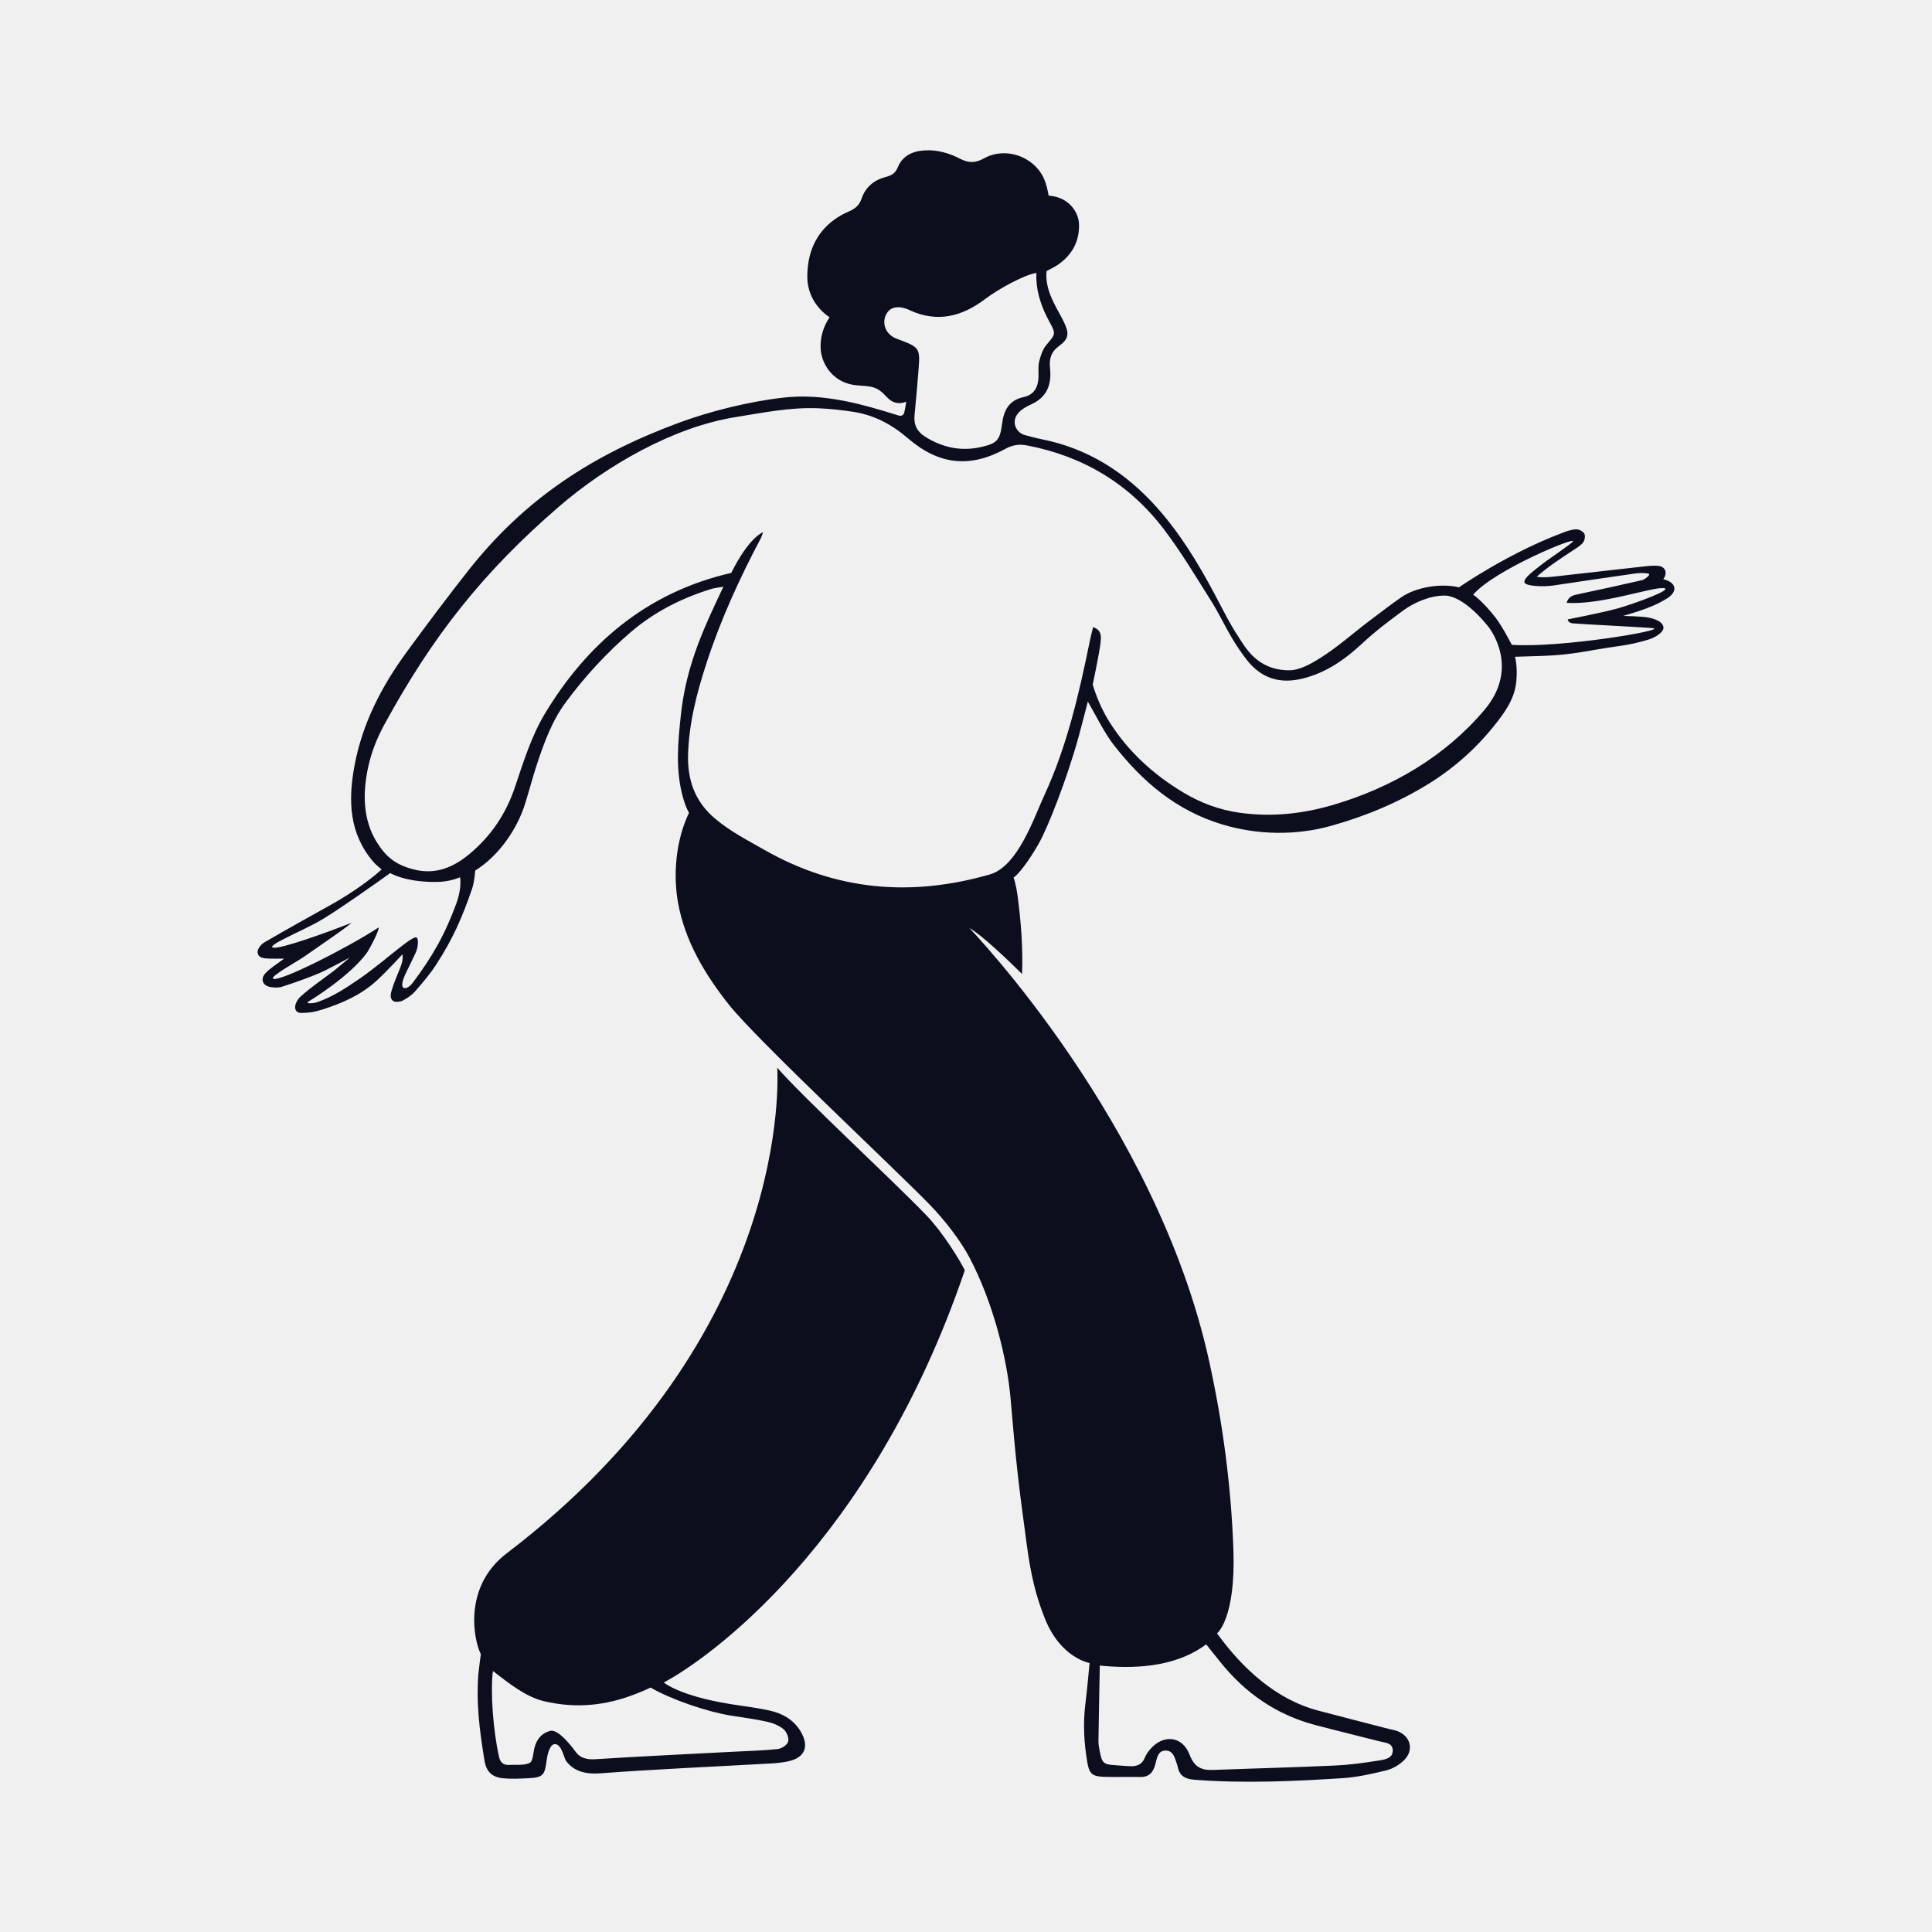
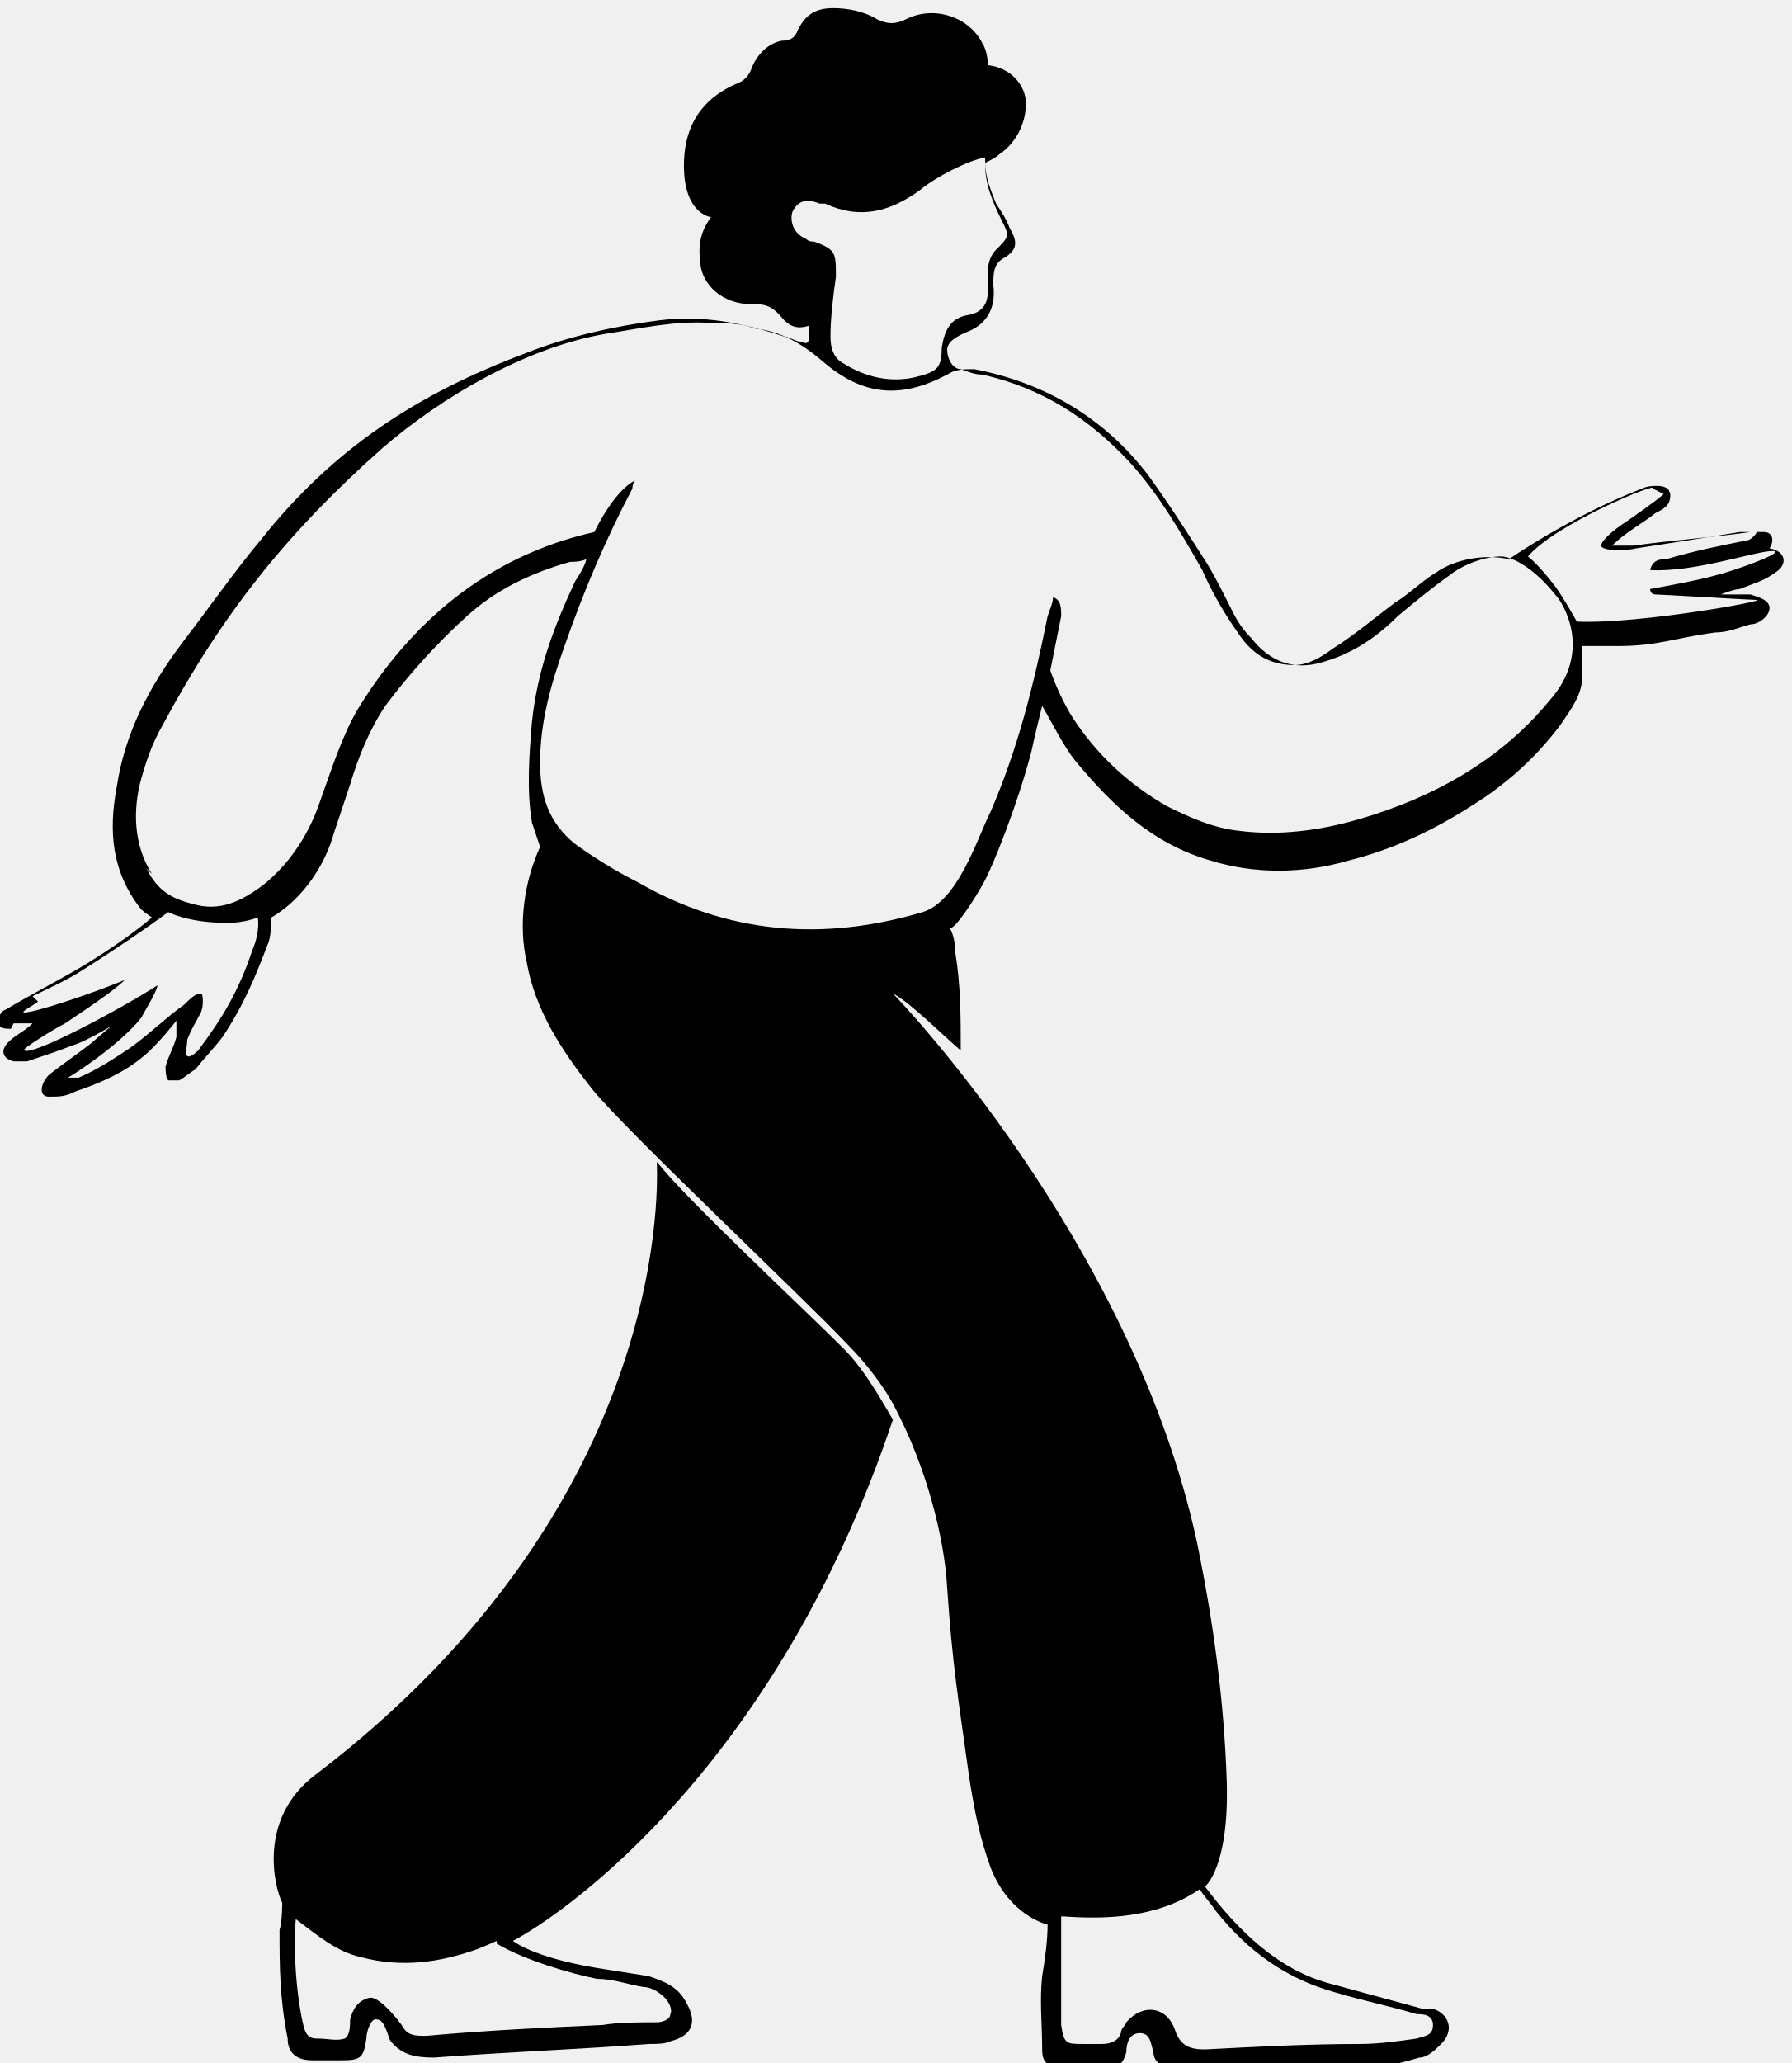
- <svg xmlns="http://www.w3.org/2000/svg" width="90" height="90" viewBox="0 0 90 90" fill="none">
-   <g clip-path="url(#clip0_49_1610)">
-     <path d="M50.676 32.68C50.676 32.68 50.376 33.853 50.241 34.34C49.692 36.317 48.818 38.531 48.403 39.272C47.989 40.012 47.425 40.777 47.215 40.876C47.215 40.876 47.326 41.153 47.406 41.756C47.568 42.987 47.657 44.184 47.611 45.371C46.913 44.682 45.751 43.571 45.158 43.23C45.262 43.35 53.881 52.284 56.327 63.406C56.963 66.297 57.351 69.219 57.456 72.175C57.572 75.42 56.694 76.087 56.694 76.087C57.863 77.705 59.424 79.162 61.402 79.685C62.507 79.977 63.615 80.259 64.722 80.546C64.85 80.579 64.982 80.598 65.105 80.645C65.705 80.878 65.877 81.512 65.424 81.979C65.204 82.205 64.889 82.392 64.586 82.468C63.906 82.637 63.211 82.792 62.514 82.836C60.232 82.981 57.947 83.083 55.659 82.909C55.221 82.876 54.947 82.743 54.862 82.298C54.858 82.277 54.849 82.244 54.842 82.225C54.736 81.941 54.685 81.561 54.318 81.548C53.919 81.534 53.894 81.939 53.81 82.224C53.703 82.592 53.505 82.79 53.106 82.78C52.534 82.765 51.962 82.791 51.391 82.769C50.881 82.751 50.738 82.614 50.652 82.103C50.5 81.202 50.445 80.297 50.56 79.383C50.641 78.748 50.693 78.109 50.757 77.47C50.757 77.47 49.423 77.247 48.684 75.42C48.256 74.36 48.025 73.374 47.845 72.058C47.451 69.185 47.324 68.083 47.08 65.189C46.92 63.291 46.258 60.647 45.154 58.566C44.745 57.795 44.018 56.85 43.339 56.147C41.763 54.515 35.242 48.43 33.949 46.794C32.846 45.397 31.91 43.855 31.585 42.05C31.346 40.718 31.489 39.126 32.096 37.864C32.096 37.864 31.922 37.591 31.77 36.975C31.47 35.764 31.586 34.531 31.718 33.3C31.925 31.38 32.528 29.823 33.341 28.091C33.62 27.496 33.698 27.331 33.698 27.331C33.554 27.353 33.263 27.396 33.132 27.436C31.751 27.865 30.481 28.503 29.374 29.455C28.247 30.424 27.246 31.514 26.361 32.708C25.721 33.571 25.353 34.575 25.018 35.587C24.817 36.197 24.654 36.821 24.463 37.435C24.119 38.546 23.295 39.832 22.137 40.553C22.137 40.553 22.104 41.078 21.989 41.41C21.518 42.772 21.104 43.721 20.317 44.938C20.03 45.381 19.682 45.787 19.334 46.185C19.178 46.363 18.964 46.503 18.754 46.614C18.636 46.677 18.417 46.686 18.341 46.645C18.157 46.545 18.192 46.317 18.232 46.177C18.341 45.796 18.509 45.431 18.652 45.059C18.719 44.885 18.782 44.708 18.746 44.457C18.746 44.457 17.996 45.277 17.51 45.715C16.788 46.364 15.922 46.74 15.015 47.028C14.694 47.129 14.488 47.176 14.055 47.188C13.623 47.2 13.684 46.711 14.014 46.413C14.506 45.969 15.061 45.602 15.585 45.199C15.717 45.098 16.294 44.606 16.294 44.606C16.294 44.606 15.223 45.188 14.869 45.336C14.304 45.573 13.723 45.774 13.141 45.965C12.981 46.018 12.789 46.01 12.618 45.984C12.229 45.926 12.105 45.6 12.382 45.317C12.609 45.085 12.896 44.914 13.236 44.656C12.939 44.656 12.719 44.664 12.499 44.654C12.277 44.644 12.004 44.621 12 44.344C11.998 44.196 12.164 43.989 12.309 43.904C13.317 43.315 14.336 42.747 15.357 42.181C16.146 41.744 17.077 41.135 17.778 40.503C17.778 40.503 17.509 40.284 17.403 40.161C16.265 38.842 16.213 37.311 16.508 35.699C16.872 33.711 17.774 31.973 18.949 30.369C19.89 29.083 20.845 27.807 21.832 26.557C24.487 23.195 27.64 21.174 31.601 19.702C33.104 19.143 34.956 18.692 36.527 18.519C38.102 18.347 39.633 18.684 41.138 19.136C41.376 19.207 41.614 19.28 41.882 19.362C41.985 19.394 42.094 19.333 42.121 19.227C42.178 19.003 42.214 18.714 42.214 18.714C41.91 18.835 41.592 18.802 41.319 18.504C40.837 17.974 40.615 18.008 39.919 17.95C38.851 17.861 38.306 17.018 38.238 16.336C38.176 15.701 38.383 15.171 38.645 14.777C38.645 14.777 37.608 14.173 37.608 12.89C37.608 11.094 38.637 10.238 39.538 9.853C39.846 9.721 40.031 9.562 40.143 9.234C40.319 8.722 40.714 8.39 41.232 8.253C41.504 8.181 41.699 8.097 41.818 7.803C42.042 7.249 42.516 7.037 43.084 7.005C43.672 6.971 44.219 7.134 44.733 7.399C45.119 7.599 45.445 7.598 45.843 7.375C46.818 6.831 48.117 7.264 48.607 8.268C48.776 8.614 48.849 9.115 48.849 9.115C49.756 9.164 50.256 9.857 50.266 10.466C50.28 11.261 49.935 11.877 49.293 12.325C49.133 12.437 48.951 12.517 48.756 12.624C48.691 13.171 48.873 13.664 49.108 14.142C49.254 14.44 49.43 14.724 49.571 15.024C49.817 15.547 49.788 15.787 49.334 16.118C48.957 16.393 48.869 16.72 48.915 17.154C48.995 17.903 48.782 18.497 48.038 18.836C47.6 19.035 47.345 19.252 47.282 19.537C47.212 19.86 47.419 20.178 47.735 20.265C47.993 20.335 48.257 20.408 48.525 20.461C50.681 20.889 52.434 22.007 53.889 23.637C54.973 24.849 55.81 26.229 56.574 27.66C56.939 28.343 57.278 29.047 57.706 29.689C57.994 30.12 58.548 31.218 60.043 31.225C60.544 31.228 61.076 30.919 61.491 30.66C62.327 30.135 63.003 29.516 63.794 28.921C64.269 28.564 64.806 28.146 65.295 27.811C65.954 27.359 67.112 27.156 67.966 27.36C67.966 27.36 70.272 25.748 72.886 24.784C73.066 24.717 73.267 24.654 73.457 24.66C73.582 24.665 73.763 24.767 73.81 24.874C73.858 24.984 73.817 25.193 73.735 25.287C73.593 25.448 73.393 25.561 73.21 25.682C72.662 26.044 72.112 26.401 71.588 26.864C71.588 26.864 71.777 26.929 72.387 26.86C73.827 26.698 75.268 26.534 76.708 26.373C76.882 26.354 77.061 26.342 77.235 26.358C77.609 26.39 77.683 26.722 77.481 26.98C78.088 27.127 78.186 27.548 77.649 27.881C77.244 28.133 76.861 28.293 76.331 28.471C76.151 28.531 75.618 28.691 75.618 28.691C75.618 28.691 76.457 28.71 76.747 28.761C77.059 28.816 77.451 28.946 77.49 29.214C77.524 29.446 77.096 29.703 76.795 29.794C76.355 29.927 75.901 30.031 75.446 30.093C73.944 30.298 73.342 30.505 71.827 30.556C71.056 30.581 70.572 30.595 70.572 30.595C70.572 30.595 70.703 31.024 70.637 31.723C70.571 32.426 70.261 32.951 69.814 33.54C68.907 34.734 67.816 35.731 66.549 36.514C65.137 37.388 63.612 38.021 62.017 38.468C60.354 38.935 58.559 38.896 56.929 38.403C54.82 37.765 53.233 36.438 51.879 34.696C51.451 34.145 51.083 33.389 50.676 32.68V32.68ZM35.548 24.788C35.512 24.884 35.487 24.987 35.44 25.077C34.454 26.938 33.58 28.846 32.923 30.856C32.466 32.255 32.096 33.665 32.053 35.143C32.019 36.335 32.367 37.343 33.322 38.144C34.027 38.736 34.821 39.141 35.605 39.588C38.948 41.495 42.443 41.79 46.114 40.734C47.42 40.358 48.176 38.068 48.641 37.065C49.701 34.778 50.263 32.333 50.765 29.873C50.807 29.665 50.862 29.459 50.919 29.215C51.303 29.348 51.304 29.598 51.269 29.931C51.22 30.393 50.904 31.891 50.904 31.891C50.904 31.891 51.141 32.767 51.671 33.613C52.544 35.008 53.741 36.092 55.139 36.927C55.933 37.401 56.8 37.727 57.732 37.859C59.218 38.069 60.666 37.918 62.1 37.496C64.844 36.689 67.329 35.23 69.152 33.07C70.711 31.224 69.586 29.501 69.307 29.16C68.466 28.131 67.746 27.744 67.3 27.744C66.648 27.742 65.904 28.043 65.356 28.447C64.72 28.917 64.082 29.393 63.505 29.932C62.684 30.698 61.812 31.326 60.703 31.605C59.619 31.878 58.749 31.601 58.068 30.724C57.812 30.393 57.577 30.041 57.364 29.68C57.038 29.127 56.765 28.54 56.423 27.999C55.714 26.877 55.033 25.73 54.234 24.676C52.619 22.545 50.466 21.252 47.847 20.751C47.478 20.68 47.169 20.726 46.84 20.907C45.187 21.814 43.736 21.662 42.286 20.411C41.547 19.774 40.724 19.337 39.765 19.187C39.224 19.103 38.675 19.043 38.128 19.019C36.822 18.963 35.549 19.224 34.267 19.43C31.36 19.895 28.261 21.681 26.03 23.608C22.5 26.656 20.144 29.642 17.902 33.758C17.559 34.388 17.301 35.04 17.15 35.737C16.901 36.88 16.88 38.164 17.559 39.243C18.008 39.956 18.464 40.293 19.275 40.502C20.289 40.764 21.136 40.402 21.896 39.761C22.88 38.932 23.569 37.913 23.987 36.671C24.382 35.499 24.758 34.281 25.389 33.235C27.288 30.084 30.046 27.608 34.065 26.688C34.065 26.688 34.788 25.153 35.548 24.788L35.548 24.788ZM56.188 76.6C54.674 77.727 52.68 77.729 51.233 77.59C51.21 78.793 51.187 79.944 51.17 81.096C51.168 81.25 51.196 81.406 51.225 81.558C51.339 82.147 51.401 82.197 51.989 82.232C52.209 82.246 52.428 82.271 52.647 82.278C52.955 82.289 53.204 82.201 53.331 81.877C53.387 81.735 53.48 81.603 53.58 81.487C54.194 80.771 55.086 80.865 55.419 81.747C55.637 82.323 55.973 82.472 56.511 82.451C58.4 82.379 60.29 82.333 62.178 82.246C62.878 82.214 63.578 82.117 64.27 82.005C64.529 81.962 64.899 81.903 64.879 81.52C64.861 81.18 64.519 81.184 64.273 81.121C63.273 80.864 62.268 80.622 61.27 80.358C59.462 79.881 57.999 78.869 56.833 77.406C56.627 77.149 56.422 76.892 56.188 76.6H56.188ZM48.283 12.714C47.741 12.79 46.53 13.447 45.902 13.922C44.811 14.748 43.676 15.041 42.391 14.457C42.331 14.429 42.272 14.399 42.209 14.379C41.736 14.224 41.403 14.337 41.247 14.723C41.109 15.064 41.233 15.531 41.699 15.749C41.798 15.795 41.904 15.827 42.007 15.866C42.808 16.174 42.865 16.261 42.795 17.149C42.737 17.879 42.677 18.609 42.603 19.337C42.557 19.785 42.718 20.104 43.095 20.342C43.897 20.848 44.755 21.033 45.681 20.829C46.441 20.661 46.583 20.515 46.682 19.733C46.762 19.097 47.016 18.641 47.681 18.498C48.167 18.393 48.357 18.046 48.377 17.576C48.388 17.333 48.352 17.079 48.408 16.847C48.474 16.578 48.565 16.283 48.737 16.077C49.166 15.565 49.205 15.573 48.892 15C48.546 14.368 48.306 13.713 48.276 12.985C48.272 12.882 48.283 12.714 48.283 12.714V12.714ZM14.382 46.647C14.193 46.755 14.543 46.769 14.815 46.672C15.532 46.416 16.113 46.024 16.709 45.62C17.418 45.138 18.067 44.567 18.749 44.044C18.93 43.905 19.181 43.714 19.349 43.665C19.517 43.617 19.49 44.107 19.376 44.354C19.163 44.815 19.105 44.918 18.885 45.376C18.787 45.58 18.664 45.939 18.797 46.015C18.931 46.092 19.146 45.891 19.209 45.807C20.142 44.562 20.715 43.561 21.254 42.097C21.534 41.338 21.43 40.865 21.43 40.865C21.43 40.865 20.994 41.074 20.369 41.084C18.87 41.107 18.181 40.67 18.181 40.67C17.377 41.244 15.94 42.261 15.098 42.777C14.501 43.144 13.847 43.417 13.223 43.741C13.111 43.799 12.5 44.1 12.725 44.145C13.072 44.215 15.17 43.463 16.379 42.986C16.043 43.279 15.356 43.733 14.178 44.558C13.842 44.792 12.551 45.496 12.725 45.593C13.018 45.758 16.217 44.138 17.645 43.2C17.645 43.411 17.191 44.251 17.076 44.406C16.294 45.464 14.57 46.539 14.382 46.647ZM70.426 30.039C72.723 30.188 77.608 29.36 77.017 29.265C76.79 29.229 73.519 29.068 73.271 29.039C73.022 29.009 73.037 28.851 73.037 28.851C73.037 28.851 74.658 28.541 75.398 28.331C76.153 28.115 78.057 27.423 77.471 27.395C76.885 27.366 74.574 28.188 72.979 28.083C73.07 27.767 73.295 27.727 73.539 27.676C74.527 27.469 75.513 27.25 76.497 27.025C76.608 27 76.933 26.757 76.794 26.723C76.655 26.688 76.387 26.685 76.189 26.713C74.906 26.893 73.625 27.086 72.344 27.277C71.91 27.342 71.082 27.312 71.018 27.139C70.943 26.937 71.509 26.55 71.788 26.32C72.07 26.087 73.096 25.414 73.263 25.236C73.559 24.923 69.596 26.552 68.626 27.704C68.626 27.704 69.037 27.964 69.671 28.774C69.969 29.155 70.426 30.039 70.426 30.039ZM36.207 49.739C37.466 51.181 41.479 54.878 43.146 56.605C43.904 57.389 44.686 58.657 44.945 59.172C40.574 72.024 32.865 77.35 30.923 78.376C30.923 78.376 31.609 78.984 33.974 79.374C34.602 79.478 35.238 79.547 35.858 79.686C36.451 79.818 36.969 80.107 37.298 80.659C37.71 81.352 37.5 81.878 36.728 82.048C36.45 82.109 36.163 82.135 35.879 82.151C33.245 82.3 30.61 82.411 27.98 82.607C27.266 82.66 26.736 82.518 26.369 82.031C26.279 81.91 26.183 81.325 25.904 81.254C25.625 81.184 25.504 81.703 25.466 82C25.374 82.718 25.291 82.806 24.562 82.839C24.19 82.856 23.813 82.876 23.444 82.84C22.915 82.788 22.653 82.535 22.567 82.003C22.324 80.511 22.186 79.336 22.28 78.011C22.302 77.781 22.399 77.056 22.399 77.056C22.088 76.464 21.533 73.938 23.604 72.36C36.96 62.188 36.226 50.042 36.207 49.739ZM22.962 77.842C22.836 78.817 22.974 80.635 23.249 81.85C23.306 82.105 23.457 82.232 23.716 82.217C24.041 82.198 24.404 82.253 24.677 82.121C24.829 82.048 24.836 81.66 24.9 81.412C25.003 81.014 25.238 80.732 25.631 80.63C26.04 80.524 26.764 81.534 26.811 81.6C27.018 81.891 27.323 81.977 27.738 81.951C29.889 81.814 32.041 81.714 34.193 81.601C34.873 81.565 35.556 81.55 36.233 81.477C36.413 81.457 36.674 81.285 36.716 81.131C36.762 80.967 36.647 80.676 36.506 80.558C36.296 80.383 36.011 80.266 35.74 80.206C35.183 80.082 34.615 80.009 34.05 79.919C32.96 79.747 31.271 79.173 30.305 78.612C30.305 78.612 30.079 78.728 29.628 78.905C28.225 79.458 26.829 79.599 25.346 79.249C24.5 79.049 23.754 78.451 22.962 77.842L22.962 77.842Z" fill="#0C0E1E" />
-   </g>
-   <defs>
-     <clipPath id="clip0_49_1610">
-       <rect width="66" height="76" fill="white" transform="translate(12 7)" />
-     </clipPath>
-   </defs>
+ <svg xmlns="http://www.w3.org/2000/svg" id="Calque_1" version="1.1" viewBox="0 0 66 76">
+   <path d="M11.6,65.4c-2.1,1.6-1.5,4.1-1.2,4.7,0,0,0,.7-.1,1,0,1.3,0,2.5.3,4,0,.5.3.8.9.8.4,0,.7,0,1.1,0,.7,0,.8-.1.9-.8,0-.3.2-.8.4-.7.3,0,.4.7.5.8.4.5.9.6,1.6.6,2.6-.2,5.3-.3,7.9-.5.3,0,.6,0,.8-.1.8-.2,1-.7.6-1.4-.3-.6-.8-.8-1.4-1-.6-.1-1.3-.2-1.9-.3-2.4-.4-3.1-1-3.1-1,1.9-1,9.7-6.4,14-19.2-.3-.5-1-1.8-1.8-2.6-1.7-1.7-5.7-5.4-6.9-6.9,0,.3.8,12.4-12.6,22.6ZM18.3,71.6c1,.6,2.7,1.1,3.7,1.3.6,0,1.1.2,1.7.3.3,0,.6.2.8.4.1.1.3.4.2.6,0,.2-.3.3-.5.3-.7,0-1.4,0-2,.1-2.2.1-4.3.2-6.5.4-.4,0-.7,0-.9-.4,0,0-.8-1.1-1.2-1-.4.1-.6.4-.7.8,0,.2,0,.6-.2.7-.3.1-.6,0-1,0-.3,0-.4-.1-.5-.4-.3-1.2-.4-3-.3-4h0c.8.6,1.5,1.2,2.4,1.4,1.5.4,2.9.2,4.3-.3.5-.2.7-.3.7-.3Z" />
+   <path d="M.5,37.7c.2,0,.4,0,.7,0-.3.3-.6.4-.9.7-.3.3-.2.6.2.7.2,0,.4,0,.5,0,.6-.2,1.2-.4,1.7-.6.4-.1,1.4-.7,1.4-.7,0,0-.6.5-.7.6-.5.4-1.1.8-1.6,1.2-.3.3-.4.8,0,.8.4,0,.6,0,1-.2.9-.3,1.8-.7,2.5-1.3.5-.4,1.2-1.3,1.2-1.3,0,.3,0,.4,0,.6-.1.4-.3.7-.4,1.1,0,.1,0,.4.1.5,0,0,.3,0,.4,0,.2-.1.4-.3.6-.4.3-.4.7-.8,1-1.2.8-1.2,1.2-2.2,1.7-3.5.1-.3.1-.9.1-.9,1.2-.7,2-2,2.3-3.1.2-.6.4-1.2.6-1.8.3-1,.7-2,1.3-2.9.9-1.2,1.9-2.3,3-3.3,1.1-1,2.4-1.6,3.8-2,.1,0,.4,0,.6-.1,0,0,0,.2-.4.8-.8,1.7-1.4,3.3-1.6,5.2-.1,1.2-.2,2.5,0,3.7.2.6.3.9.3.9-.6,1.3-.8,2.9-.5,4.2.3,1.8,1.3,3.3,2.4,4.7,1.3,1.6,7.8,7.7,9.4,9.4.7.7,1.4,1.6,1.8,2.4,1.1,2.1,1.8,4.7,1.9,6.6.2,2.9.4,4,.8,6.9.2,1.3.4,2.3.8,3.4.7,1.8,2.1,2.1,2.1,2.1,0,.6-.1,1.3-.2,1.9-.1.9,0,1.8,0,2.7,0,.5.2.6.7.7.6,0,1.1,0,1.7,0,.4,0,.6-.2.7-.6,0-.3.1-.7.5-.7.4,0,.4.4.5.7,0,0,0,0,0,0,0,.4.4.6.8.6,2.3.2,4.6,0,6.9,0,.7,0,1.4-.2,2.1-.4.3,0,.6-.3.8-.5.5-.5.3-1.1-.3-1.3-.1,0-.3,0-.4,0-1.1-.3-2.2-.6-3.3-.9-2-.5-3.5-2-4.7-3.6,0,0,.9-.7.8-3.9-.1-3-.5-5.9-1.1-8.8-2.4-11.1-11.1-20.1-11.2-20.2.6.3,1.8,1.5,2.5,2.1,0-1.2,0-2.4-.2-3.6,0-.6-.2-.9-.2-.9.2,0,.8-.9,1.2-1.6.4-.7,1.3-3,1.8-4.9.1-.5.4-1.7.4-1.7h0c.4.7.8,1.5,1.2,2,1.4,1.7,2.9,3.1,5,3.7,1.6.5,3.4.5,5.1,0,1.6-.4,3.1-1.1,4.5-2,1.3-.8,2.4-1.8,3.3-3,.4-.6.8-1.1.8-1.8,0-.7,0-1.1,0-1.1,0,0,.5,0,1.3,0,1.5,0,2.1-.3,3.6-.5.5,0,.9-.2,1.3-.3.3,0,.7-.3.7-.6,0-.3-.4-.4-.7-.5-.3,0-1.1,0-1.1,0,0,0,.5-.2.7-.2.5-.2.9-.3,1.3-.6.5-.3.4-.8-.2-.9.2-.3.1-.6-.2-.6-.2,0-.4,0-.5,0-1.4.2-2.9.3-4.3.5-.6,0-.8,0-.8,0,.5-.5,1.1-.8,1.6-1.2.2-.1.4-.2.5-.4,0,0,.1-.3,0-.4,0-.1-.2-.2-.4-.2-.2,0-.4,0-.6.1-2.6,1-4.9,2.6-4.9,2.6-.9-.2-2,0-2.7.5-.5.3-1,.8-1.5,1.1-.8.6-1.5,1.2-2.3,1.7-.4.3-.9.6-1.4.6-1.5,0-2-1.1-2.3-1.5-.4-.6-.8-1.3-1.1-2-.8-1.4-1.6-2.8-2.7-4-1.5-1.6-3.2-2.7-5.4-3.2-.3,0-.5-.1-.8-.2-.3,0-.5-.4-.5-.7,0-.3.3-.5.8-.7.7-.3,1-.9.9-1.7,0-.4,0-.8.4-1,.5-.3.5-.6.2-1.1-.1-.3-.3-.6-.5-.9-.2-.5-.4-1-.4-1.5.2-.1.4-.2.5-.3.6-.4,1-1.1,1-1.9,0-.6-.5-1.3-1.4-1.4,0,0,0-.5-.2-.8-.5-1-1.8-1.4-2.8-.9-.4.2-.7.2-1.1,0-.5-.3-1.1-.4-1.6-.4-.6,0-1,.2-1.3.8-.1.3-.3.4-.6.4-.5.1-.9.5-1.1,1-.1.3-.3.5-.6.6-.9.4-1.9,1.2-1.9,3s1,1.9,1,1.9c-.3.4-.5.9-.4,1.6,0,.7.6,1.5,1.7,1.6.7,0,.9,0,1.4.6.3.3.6.3.9.2,0,0,0,.3,0,.5,0,.1-.1.2-.2.1-.3,0-.5-.2-.7-.2-1.5-.5-3-.8-4.6-.6-1.6.2-3.4.6-4.9,1.2-4,1.5-7.1,3.5-9.8,6.9-1,1.2-1.9,2.5-2.9,3.8-1.2,1.6-2.1,3.3-2.4,5.3-.3,1.6-.2,3.1.9,4.5.1.1.4.3.4.3-.7.6-1.6,1.2-2.4,1.7-1,.6-2,1.1-3,1.7-.1,0-.3.3-.3.4,0,.3.3.3.5.3ZM39.2,70.6c1.4.1,3.4.1,5-1,.2.3.4.5.6.8,1.2,1.5,2.6,2.5,4.4,3,1,.3,2,.5,3,.8.2,0,.6,0,.6.4,0,.4-.3.4-.6.5-.7.1-1.4.2-2.1.2-1.9,0-3.8.1-5.7.2-.5,0-.9-.1-1.1-.7-.3-.9-1.2-1-1.8-.3,0,.1-.2.2-.2.4-.1.3-.4.4-.7.4-.2,0-.4,0-.7,0-.6,0-.7,0-.8-.7,0-.2,0-.3,0-.5,0-1.2,0-2.3,0-3.5ZM61.3,18.2c-.2.2-1.2.9-1.5,1.1-.3.2-.8.6-.8.8,0,.2.9.2,1.3.1,1.3-.2,2.6-.4,3.8-.6.2,0,.5,0,.6,0,.1,0-.2.3-.3.3-1,.2-2,.4-3,.7-.2,0-.5,0-.6.4,1.6.1,3.9-.7,4.5-.7.6,0-1.3.7-2.1.9-.7.2-2.4.5-2.4.5,0,0,0,.2.2.2.2,0,3.5.2,3.7.2.6,0-4.3.9-6.6.8,0,0-.5-.9-.8-1.3-.6-.8-1-1.1-1-1.1,1-1.2,4.9-2.8,4.6-2.5ZM30,8.9c-.1,0-.2,0-.3-.1-.5-.2-.6-.7-.5-1,.2-.4.5-.5,1-.3,0,0,.1,0,.2,0,1.3.6,2.4.3,3.5-.5.6-.5,1.8-1.1,2.4-1.2,0,0,0,.2,0,.3,0,.7.3,1.4.6,2,.3.6.3.6-.2,1.1-.2.2-.3.5-.3.8,0,.2,0,.5,0,.7,0,.5-.2.8-.7.9-.7.1-.9.6-1,1.2,0,.8-.2.9-1,1.1-.9.2-1.8,0-2.6-.5-.4-.2-.5-.6-.5-1,0-.7.1-1.5.2-2.2,0-.9,0-1-.8-1.3ZM5.6,32.2c-.7-1.1-.7-2.4-.4-3.5.2-.7.4-1.3.8-2,2.2-4.1,4.6-7.1,8.1-10.2,2.2-1.9,5.3-3.7,8.2-4.2,1.3-.2,2.6-.5,3.9-.4.5,0,1.1,0,1.6.2,1,.1,1.8.6,2.5,1.2,1.5,1.3,2.9,1.4,4.6.5.3-.2.6-.2,1-.2,2.6.5,4.8,1.8,6.4,3.9.8,1.1,1.5,2.2,2.2,3.3.3.5.6,1.1.9,1.7.2.4.4.7.7,1,.7.9,1.6,1.2,2.6.9,1.1-.3,2-.9,2.8-1.7.6-.5,1.2-1,1.9-1.5.5-.4,1.3-.7,1.9-.7.4,0,1.2.4,2,1.4.3.3,1.4,2.1-.2,3.9-1.8,2.2-4.3,3.6-7.1,4.4-1.4.4-2.9.6-4.4.4-.9-.1-1.8-.5-2.6-.9-1.4-.8-2.6-1.9-3.5-3.3-.5-.8-.8-1.7-.8-1.7,0,0,.3-1.5.4-2,0-.3,0-.6-.3-.7,0,.2-.1.4-.2.7-.5,2.5-1.1,4.9-2.1,7.2-.5,1-1.2,3.3-2.5,3.7-3.7,1.1-7.2.8-10.5-1.1-.8-.4-1.6-.9-2.3-1.4-1-.8-1.3-1.8-1.3-3,0-1.5.4-2.9.9-4.3.7-2,1.5-3.9,2.5-5.8,0,0,0-.2.1-.3-.8.4-1.5,1.9-1.5,1.9-4,.9-6.8,3.4-8.7,6.5-.6,1-1,2.3-1.4,3.4-.4,1.2-1.1,2.3-2.1,3.1-.8.6-1.6,1-2.6.7-.8-.2-1.3-.5-1.7-1.3ZM1.2,36.7c.6-.3,1.3-.6,1.9-1,.8-.5,2.3-1.5,3.1-2.1,0,0,.7.4,2.2.4.6,0,1.1-.2,1.1-.2,0,0,.1.5-.2,1.2-.5,1.5-1.1,2.5-2,3.7,0,0-.3.3-.4.2-.1,0,0-.4,0-.6.2-.5.3-.6.5-1,.1-.2.1-.7,0-.7-.2,0-.4.2-.6.4-.7.5-1.3,1.1-2,1.6-.6.4-1.2.8-1.9,1.1-.3,0-.6,0-.4,0,.2-.1,1.9-1.2,2.7-2.2.1-.2.6-1,.6-1.2-1.4.9-4.6,2.6-4.9,2.4-.2,0,1.1-.8,1.5-1,1.2-.8,1.9-1.3,2.2-1.6-1.2.5-3.3,1.2-3.7,1.2-.2,0,.4-.3.5-.4Z" />
</svg>
